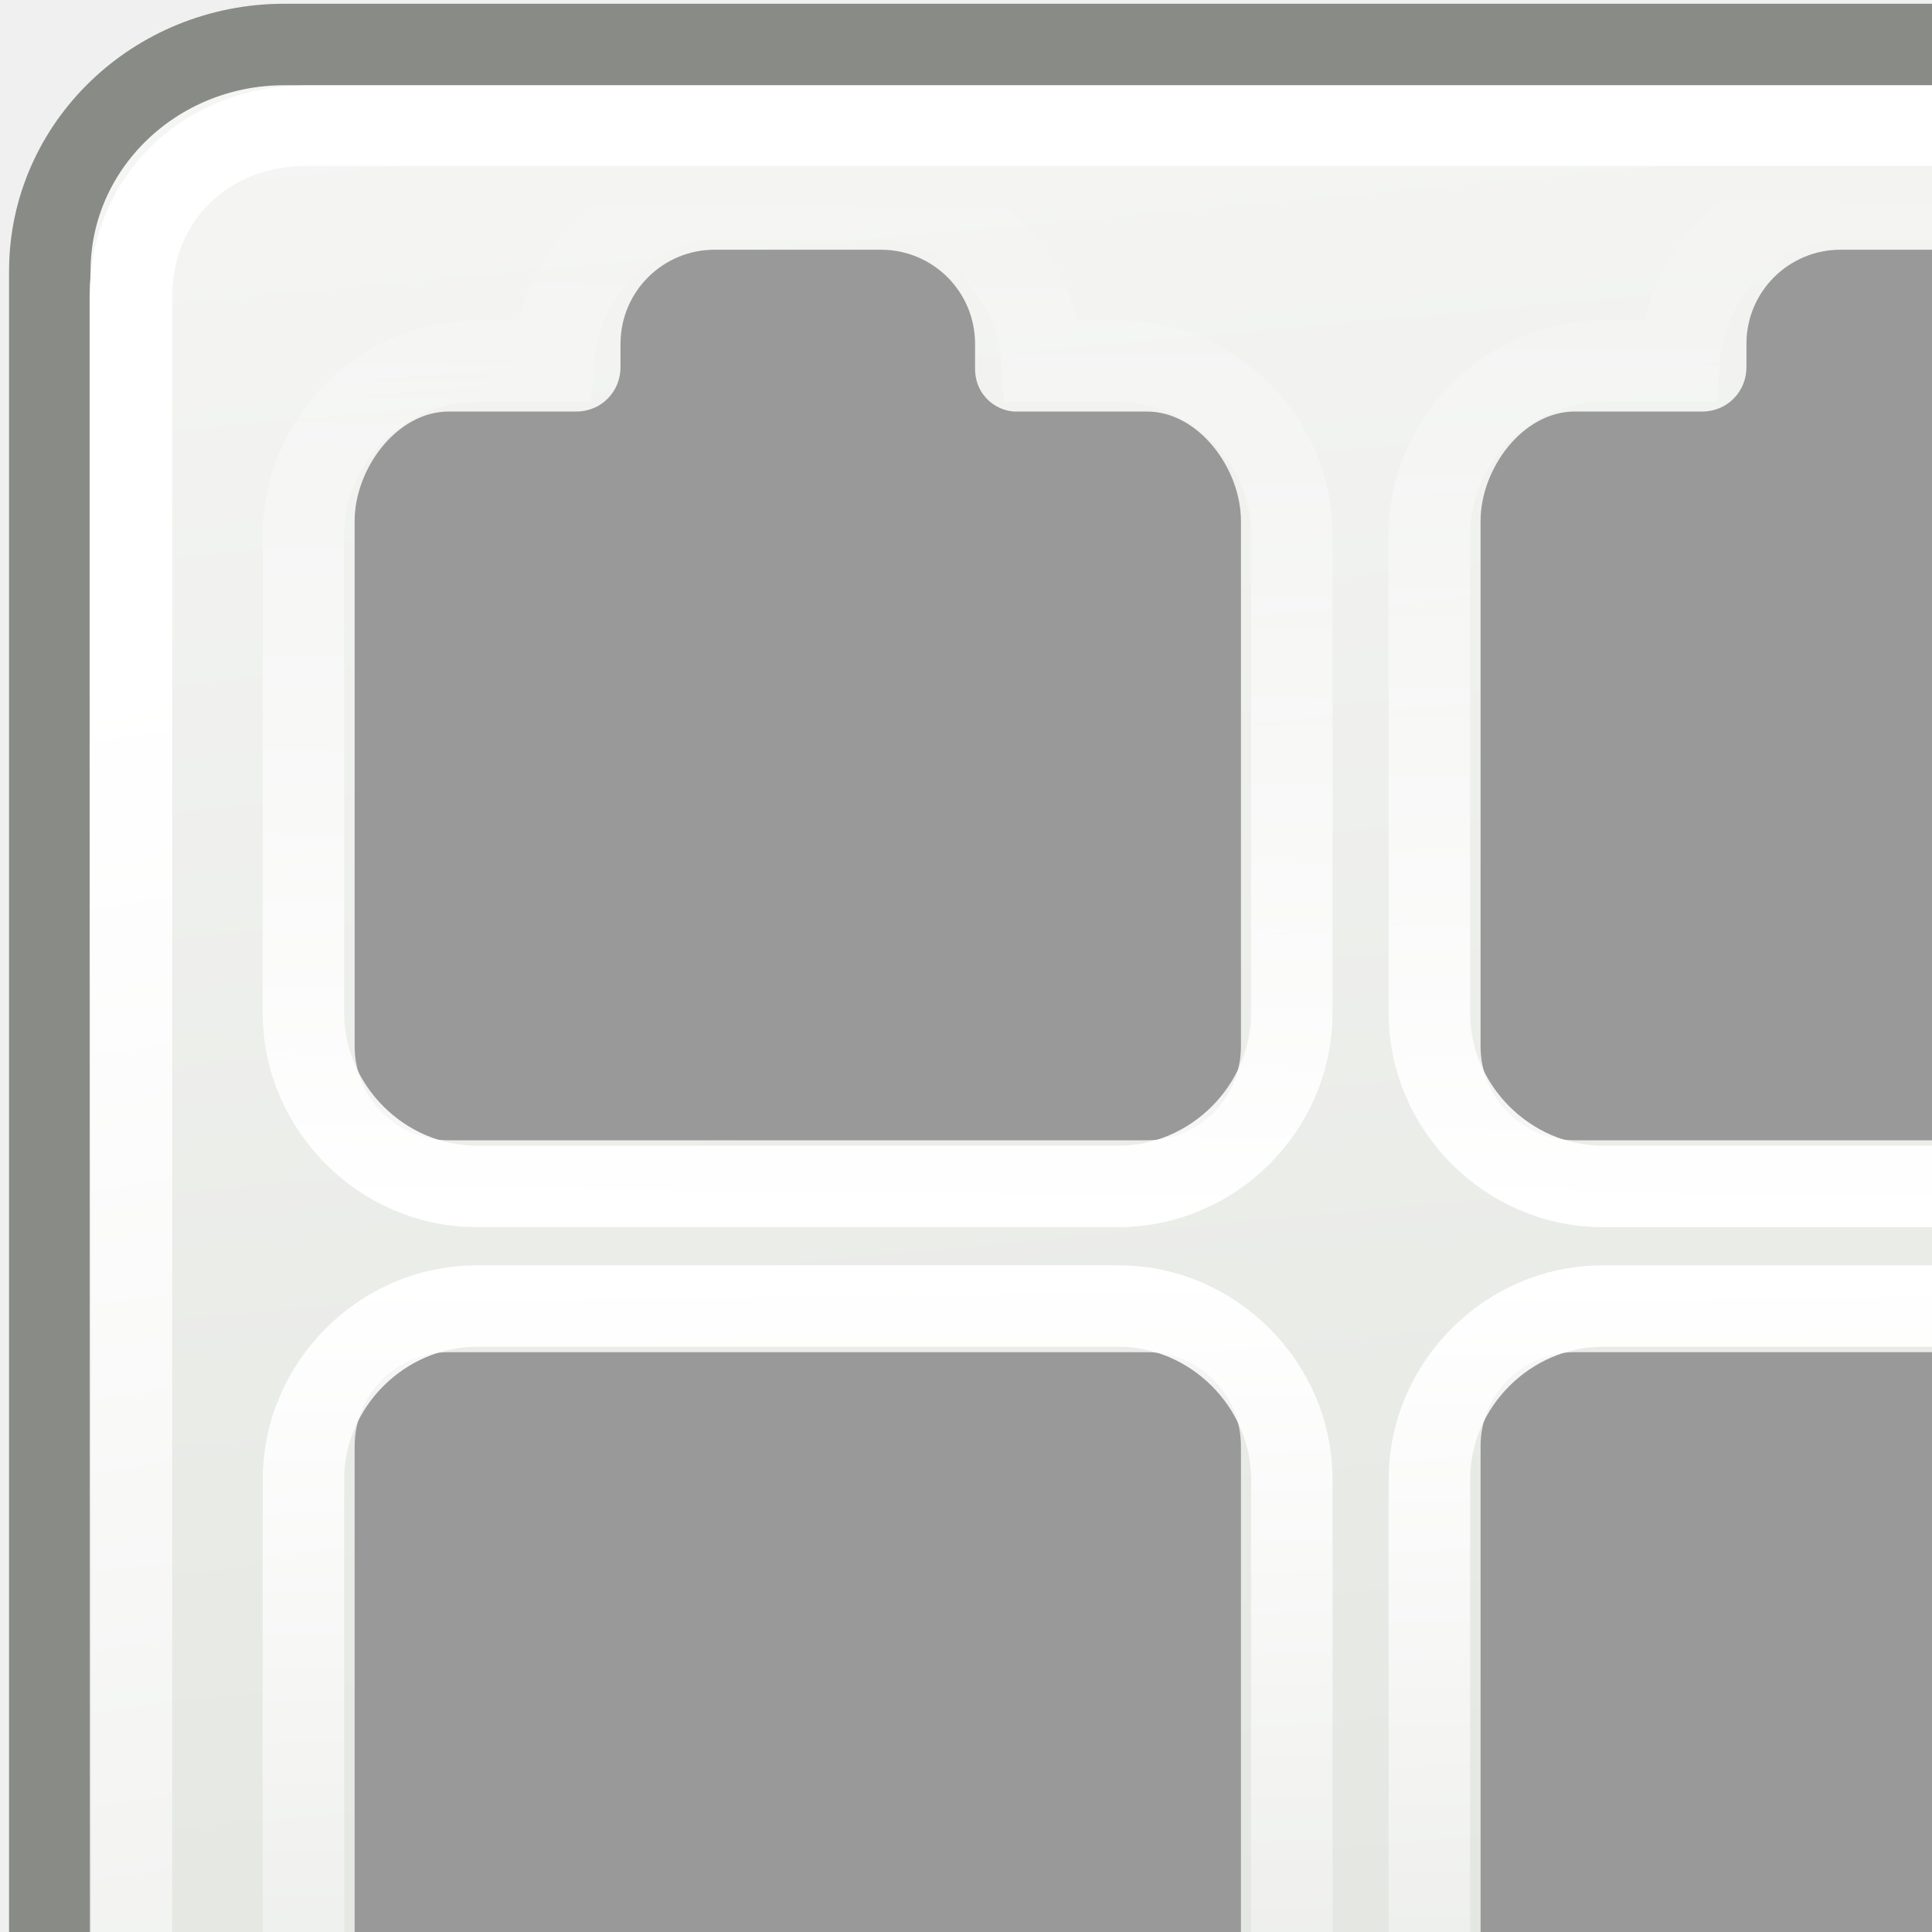
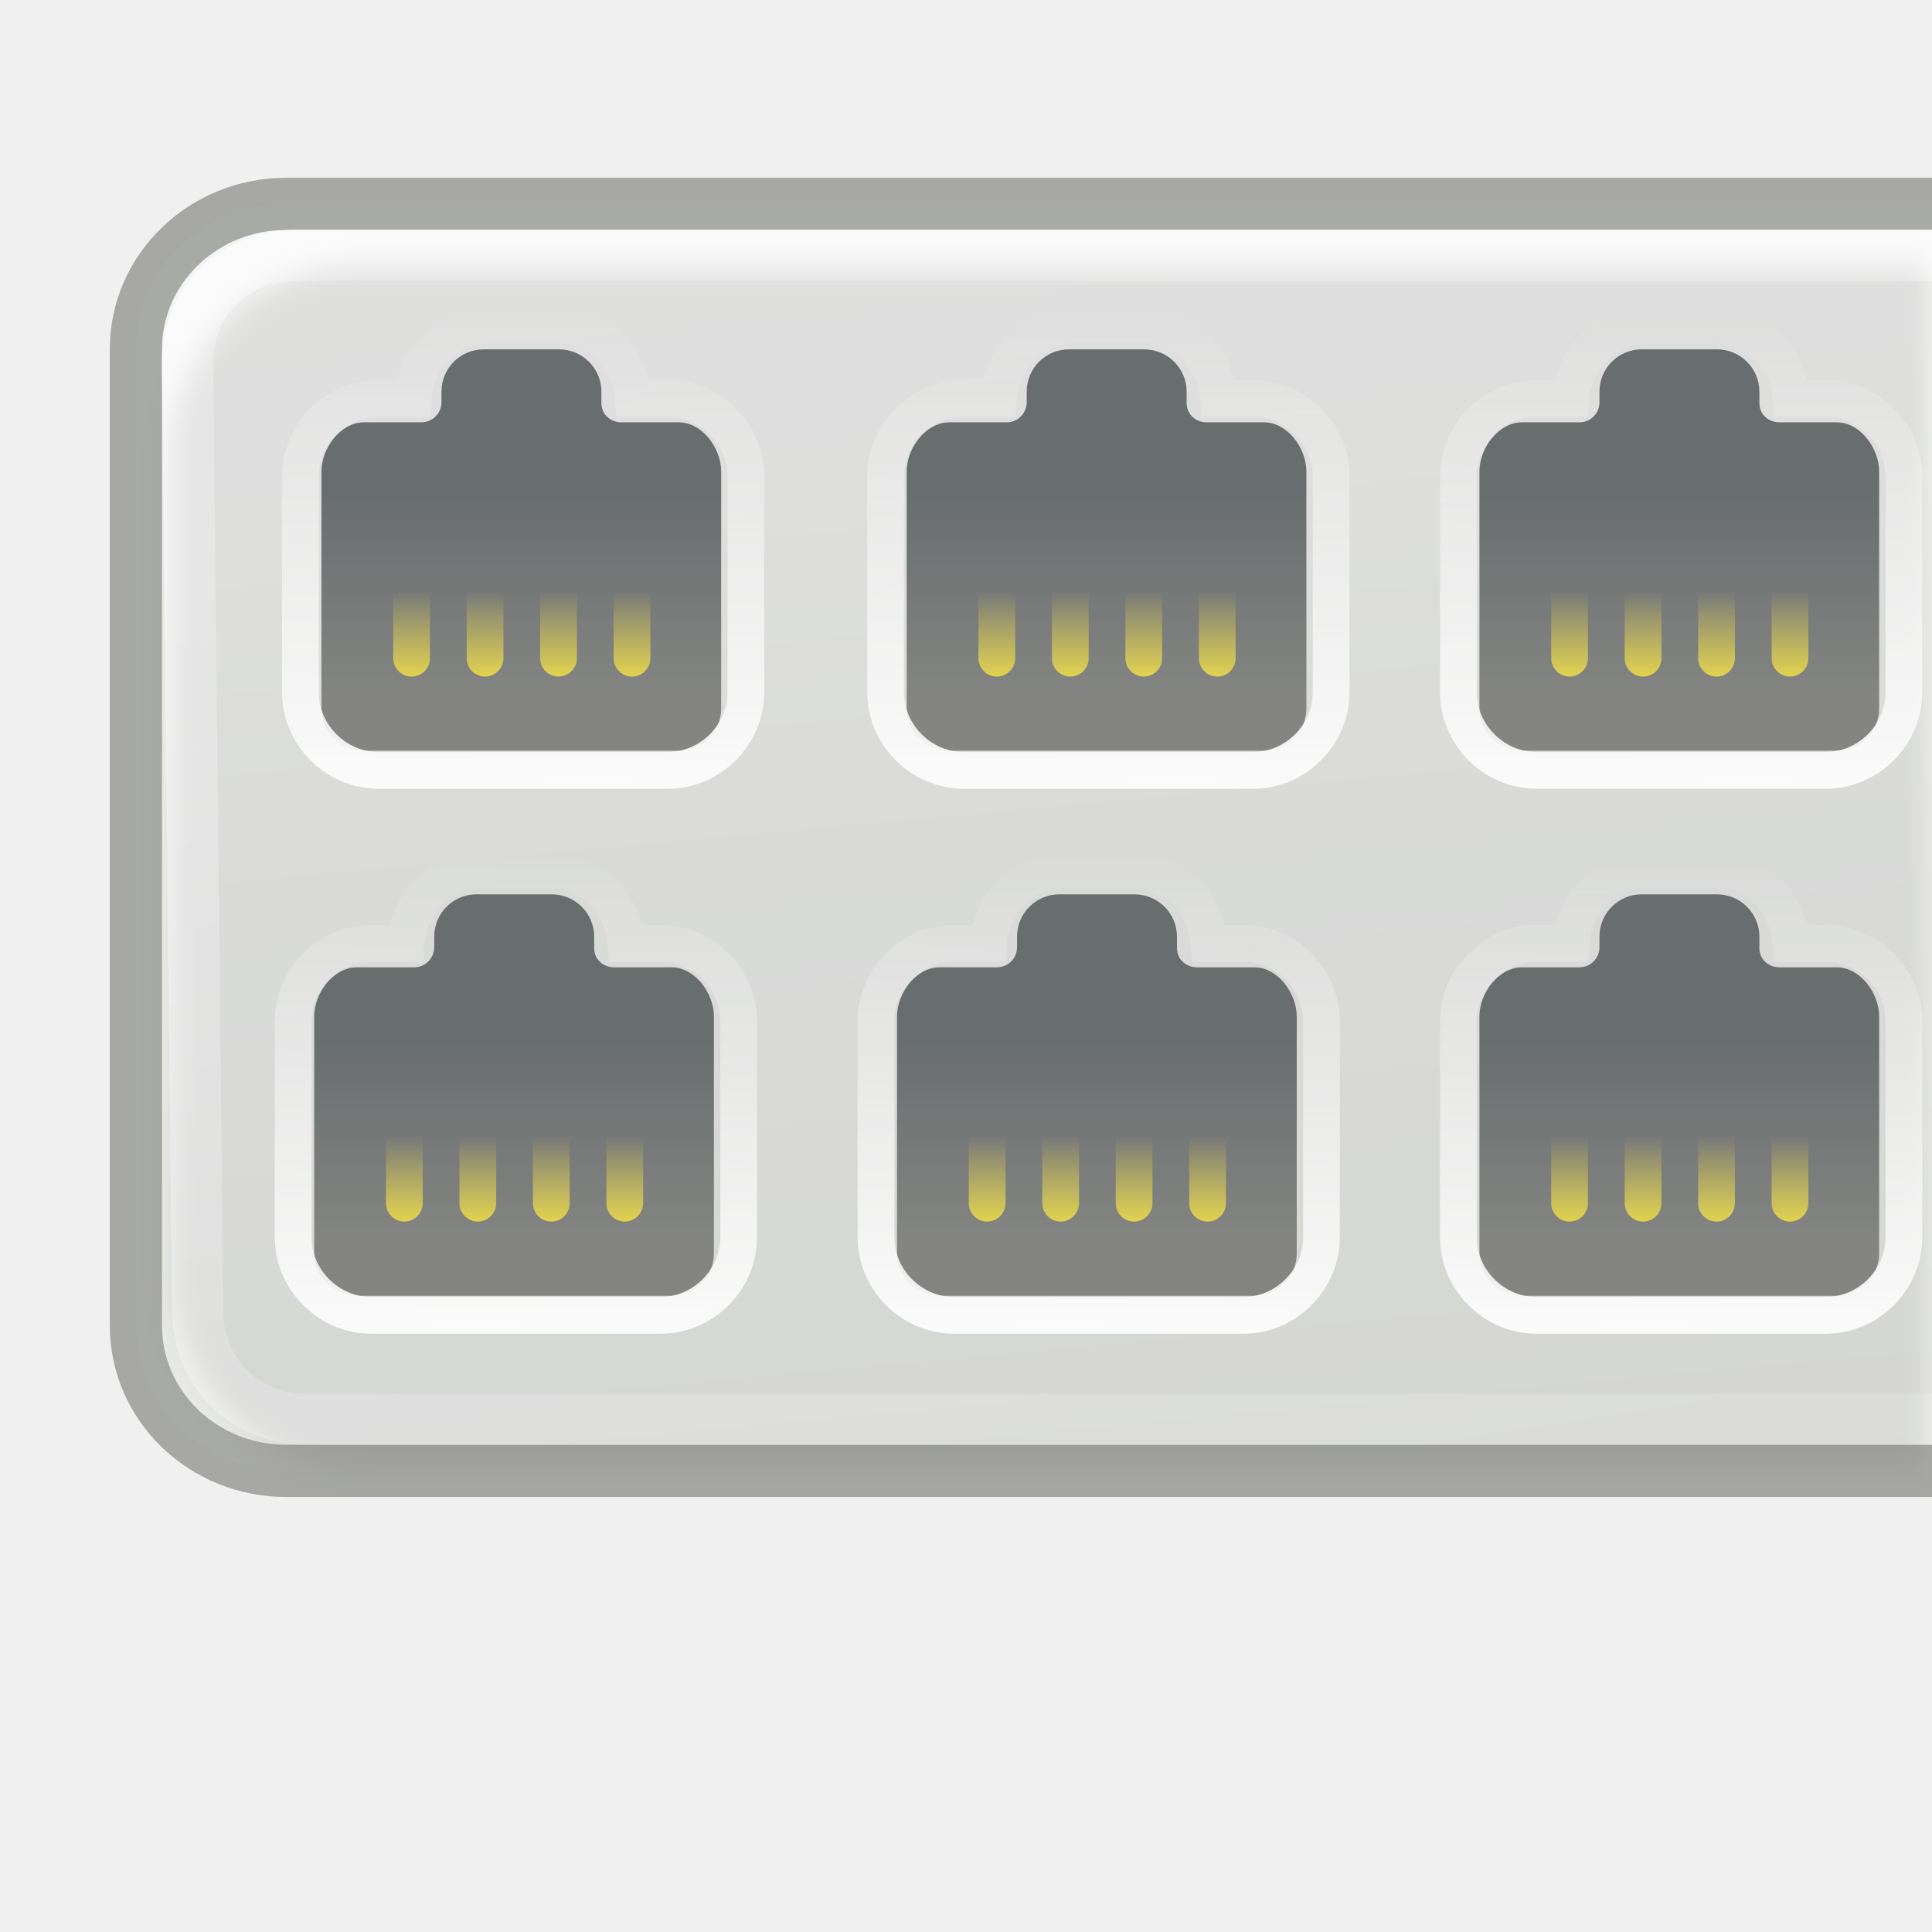
- <svg xmlns="http://www.w3.org/2000/svg" xmlns:xlink="http://www.w3.org/1999/xlink" width="32" height="32" viewBox="0 0 32 32">
+ <svg xmlns="http://www.w3.org/2000/svg" xmlns:xlink="http://www.w3.org/1999/xlink" width="32" height="32" version="1.1" viewBox="0 0 48 48">
  <defs>
-     <linearGradient id="c">
-       <stop stop-color="#fff" offset="0" />
-       <stop stop-color="#fff" stop-opacity="0" offset="1" />
-     </linearGradient>
-     <linearGradient id="a">
-       <stop stop-color="#edd400" offset="0" />
-       <stop stop-color="#edd400" stop-opacity="0" offset="1" />
-     </linearGradient>
    <linearGradient id="linearGradient7887" x1="-7.975" x2="-11.01" y1="25.36" y2="-6.568" gradientTransform="matrix(2 0 0 1.933 43.5 .5333)" gradientUnits="userSpaceOnUse">
      <stop stop-color="#d3d7cf" offset="0" />
      <stop stop-color="#fff" offset="1" />
    </linearGradient>
-     <linearGradient id="linearGradient7889" x1="-7.852" x2="-5.51" y1="3.755" y2="18.94" gradientUnits="userSpaceOnUse" xlink:href="#c" />
-     <linearGradient id="linearGradient7909" x1="28.88" x2="29" y1="29" y2="16" gradientTransform="translate(1,-7)" gradientUnits="userSpaceOnUse" xlink:href="#c" />
-     <linearGradient x1="30.31" x2="30.31" y1="27.31" y2="24.69" gradientUnits="userSpaceOnUse" xlink:href="#a" />
+     <linearGradient id="linearGradient7889" x1="-7.852" x2="-5.51" y1="3.755" y2="18.94" gradientTransform="matrix(2.077 0 0 2.072 43.52 -.6176)" gradientUnits="userSpaceOnUse">
+       <stop stop-color="#fff" offset="0" />
+       <stop stop-color="#fff" stop-opacity="0" offset="1" />
+     </linearGradient>
+     <linearGradient id="linearGradient5940">
+       <stop stop-color="#2e3436" offset="0" />
+       <stop stop-color="#555753" offset="1" />
+     </linearGradient>
+     <filter id="filter5386-6" x="-.017" y="-.028" width="1.034" height="1.056" color-interpolation-filters="sRGB">
+       <feGaussianBlur stdDeviation="0.263" />
+     </filter>
+     <linearGradient id="linearGradient4598">
+       <stop stop-color="#fff" offset="0" />
+       <stop stop-color="#fff" stop-opacity="0" offset="1" />
+     </linearGradient>
+     <radialGradient id="radialGradient7111" cx="207.4" cy="217.2" r="21.62" gradientTransform="matrix(-1.132 0 0 -1.178 71.13 628.9)" gradientUnits="userSpaceOnUse">
+       <stop stop-color="#e6e7e5" offset="0" />
+       <stop stop-color="#e6e7e5" stop-opacity="0" offset="1" />
+     </radialGradient>
+     <linearGradient id="linearGradient7422">
+       <stop stop-color="#edd400" offset="0" />
+       <stop stop-color="#edd400" stop-opacity="0" offset="1" />
+     </linearGradient>
+     <linearGradient id="linearGradient7907" x1="32.81" x2="32.81" y1="21" y2="26.2" gradientTransform="matrix(1.631,0,0,1.63,98.35,78.44)" gradientUnits="userSpaceOnUse" xlink:href="#linearGradient5940" />
+     <linearGradient id="linearGradient7909" x1="28.88" x2="29" y1="29" y2="16" gradientTransform="matrix(1.5,0,0,1.5,102.2,81.36)" gradientUnits="userSpaceOnUse" xlink:href="#linearGradient4598" />
+     <linearGradient id="linearGradient7919" x1="30.31" x2="30.31" y1="27.31" y2="24.69" gradientUnits="userSpaceOnUse" xlink:href="#linearGradient7422" />
  </defs>
-   <g transform="matrix(1.35 0 0 1.35 -18.75 -1.288)" enable-background="new">
-     <rect x="14.5" y="1.5" width="32" height="29" rx="2.877" ry="2.781" fill="url(#linearGradient7887)" fill-rule="evenodd" stroke="#888a85" stroke-dashoffset=".7" stroke-linecap="round" stroke-linejoin="round" stroke-opacity=".992" />
-     <path transform="matrix(2.143 0 0 2.087 44.43 -.6302)" d="m-12.5 1.498c-0.573 0-1.002 0.429-1.002 1.002v11c0 0.573 0.429 1.002 1.002 1.002h12c0.573 0 1.002-0.429 1.002-1.002v-11c0-0.573-0.429-1.002-1.002-1.002z" fill="none" stroke="url(#linearGradient7889)" stroke-dashoffset=".7" stroke-linecap="round" stroke-linejoin="round" stroke-opacity=".992" stroke-width=".473" />
-     <g transform="translate(-6.823 -6.052)">
-       <path d="m29.48 10.07c-0.639 0-1.155 0.516-1.155 1.154v0.288c0 0.293-0.229 0.543-0.544 0.543h-1.563c-0.639 0-1.155 0.704-1.155 1.342v6.445c0 0.638 0.516 1.154 1.155 1.154h8.564c0.639 0 1.155-0.516 1.155-1.154v-6.445c0-0.638-0.516-1.342-1.155-1.342h-1.563c-0.262 0.02-0.544-0.186-0.544-0.526v-0.305c0-0.638-0.516-1.154-1.155-1.154z" fill="#999" fill-rule="evenodd" />
-       <path d="m29.56 9.438c-1.109 0-1.984 0.908-2.062 2h-0.938c-1.159 0-2.125 0.965-2.125 2.125v5.874c0 1.16 0.966 2.125 2.125 2.125h7.876c1.159 0 2.125-0.965 2.125-2.125v-5.874c0-1.16-0.966-2.125-2.125-2.125h-0.938c-0.078-1.092-0.953-2-2.063-2z" fill="none" stroke="url(#linearGradient7909)" stroke-dashoffset=".7" stroke-linecap="round" />
-     </g>
-     <g transform="translate(6.991 -6.052)">
-       <path d="m29.48 10.07c-0.639 0-1.155 0.516-1.155 1.154v0.288c0 0.293-0.229 0.543-0.544 0.543h-1.563c-0.639 0-1.155 0.704-1.155 1.342v6.445c0 0.638 0.516 1.154 1.155 1.154h8.564c0.639 0 1.155-0.516 1.155-1.154v-6.445c0-0.638-0.516-1.342-1.155-1.342h-1.563c-0.262 0.02-0.544-0.186-0.544-0.526v-0.305c0-0.638-0.516-1.154-1.155-1.154z" fill="#999" fill-rule="evenodd" />
-       <path d="m29.56 9.438c-1.109 0-1.984 0.908-2.062 2h-0.938c-1.159 0-2.125 0.965-2.125 2.125v5.874c0 1.16 0.966 2.125 2.125 2.125h7.876c1.159 0 2.125-0.965 2.125-2.125v-5.874c0-1.16-0.966-2.125-2.125-2.125h-0.938c-0.078-1.092-0.953-2-2.063-2z" fill="none" stroke="url(#linearGradient7909)" stroke-dashoffset=".7" stroke-linecap="round" />
-     </g>
-     <g transform="matrix(1 0 0 -1 -6.823 38.54)">
-       <path d="m29.48 10.07c-0.639 0-1.155 0.516-1.155 1.154v0.288c0 0.293-0.229 0.543-0.544 0.543h-1.563c-0.639 0-1.155 0.704-1.155 1.342v6.445c0 0.638 0.516 1.154 1.155 1.154h8.564c0.639 0 1.155-0.516 1.155-1.154v-6.445c0-0.638-0.516-1.342-1.155-1.342h-1.563c-0.262 0.02-0.544-0.186-0.544-0.526v-0.305c0-0.638-0.516-1.154-1.155-1.154z" fill="#999" fill-rule="evenodd" />
-       <path d="m29.56 9.438c-1.109 0-1.984 0.908-2.062 2h-0.938c-1.159 0-2.125 0.965-2.125 2.125v5.874c0 1.16 0.966 2.125 2.125 2.125h7.876c1.159 0 2.125-0.965 2.125-2.125v-5.874c0-1.16-0.966-2.125-2.125-2.125h-0.938c-0.078-1.092-0.953-2-2.063-2z" fill="none" stroke="url(#linearGradient7909)" stroke-dashoffset=".7" stroke-linecap="round" />
-     </g>
-     <g transform="matrix(1 0 0 -1 6.991 38.54)">
-       <path d="m29.48 10.07c-0.639 0-1.155 0.516-1.155 1.154v0.288c0 0.293-0.229 0.543-0.544 0.543h-1.563c-0.639 0-1.155 0.704-1.155 1.342v6.445c0 0.638 0.516 1.154 1.155 1.154h8.564c0.639 0 1.155-0.516 1.155-1.154v-6.445c0-0.638-0.516-1.342-1.155-1.342h-1.563c-0.262 0.02-0.544-0.186-0.544-0.526v-0.305c0-0.638-0.516-1.154-1.155-1.154z" fill="#999" fill-rule="evenodd" />
-       <path d="m29.56 9.438c-1.109 0-1.984 0.908-2.062 2h-0.938c-1.159 0-2.125 0.965-2.125 2.125v5.874c0 1.16 0.966 2.125 2.125 2.125h7.876c1.159 0 2.125-0.965 2.125-2.125v-5.874c0-1.16-0.966-2.125-2.125-2.125h-0.938c-0.078-1.092-0.953-2-2.063-2z" fill="none" stroke="url(#linearGradient7909)" stroke-dashoffset=".7" stroke-linecap="round" />
+   <clipPath id="b">
+     <rect x="68.78" y="-.093" width="58.26" height="58.26" rx="2.648" />
+   </clipPath>
+   <filter id="c" x="-.021" y="-.021" width="1.042" height="1.042" color-interpolation-filters="sRGB">
+     <feGaussianBlur stdDeviation=".283" />
+   </filter>
+   <clipPath id="h">
+     <path d="m-6.562 24.53c-0.388 0-0.692 0.219-0.906 0.469l-0.031-0.03-0.031 0.06-0.344 0.313-4.25 1.218c-0.03 0-0.06 0.02-0.09 0.03-0.549 0.274-0.902 0.554-1.094 0.937-0.192 0.384-0.116 0.867 0.125 1.156 0.329 0.394 0.858 0.553 1.407 0.657l-0.407 0.437c-0.06 0.05-0.1 0.116-0.125 0.188-0.03 0.121-0.07 0.316-0.125 0.5-0.02 0.04-0.03 0.08-0.03 0.125v6.656c0 0.299 0.113 0.582 0.313 0.813 0.199 0.23 0.511 0.406 0.875 0.406h7.843c0.324 0 0.657-0.116 0.906-0.375l4.651-4.81c0.226-0.235 0.344-0.539 0.344-0.875v-6.625c0-0.335-0.118-0.64-0.344-0.875-0.223-0.229-0.55-0.375-0.874-0.375z" />
+   </clipPath>
+   <filter id="i" x="-.038" y="-.044" width="1.077" height="1.087" color-interpolation-filters="sRGB">
+     <feGaussianBlur stdDeviation=".149" />
+   </filter>
+   <filter id="p" x="-.02" y="-.024" width="1.04" height="1.047" color-interpolation-filters="sRGB">
+     <feGaussianBlur stdDeviation=".071" />
+   </filter>
+   <filter id="x" x="-.036" y="-.042" width="1.071" height="1.083" color-interpolation-filters="sRGB">
+     <feGaussianBlur stdDeviation=".167" />
+   </filter>
+   <clipPath id="A">
+     <path d="m-95.3 143.8s-4.189 3.27-8.1 6.5c-1.95 1.62-3.69 3.22-4.72 4.78-0.51 0.78-0.98 1.62-0.65 2.78 0.16 0.58 0.61 1.12 1.09 1.41 0.48 0.28 0.96 0.4 1.5 0.47 2.13 0.24 4.73-0.4 7.849-1.28 3.113-0.89 6.669-2.09 10.25-3.25 3.581-1.17 7.196-2.31 10.34-3 3.147-0.7 5.835-0.89 7.375-0.5 0.729 0.18 0.745 0.3 0.75 0.31 0 0 0.06 0.33-0.219 0.94-0.567 1.2-2.245 3.11-4.187 4.93-3.885 3.64-8.844 7.13-8.844 7.13l1.75 2.44s5.041-3.52 9.156-7.38c2.058-1.93 3.879-3.89 4.813-5.87 0.466-1 0.776-2.12 0.343-3.25-0.433-1.14-1.541-1.87-2.812-2.19-2.46-0.62-5.444-0.21-8.781 0.53-3.337 0.73-7.019 1.85-10.62 3.03-3.607 1.18-7.129 2.4-10.12 3.25-2.913 0.83-5.293 1.22-6.473 1.13 0.62-0.95 2.3-2.56 4.16-4.1 3.721-3.08 7.969-6.37 7.969-6.37z" />
+   </clipPath>
+   <mask id="B" maskUnits="userSpaceOnUse">
+     <rect x="-115.6" y="147" width="51.28" height="17.34" rx=".666" fill="url(#C)" fill-rule="evenodd" stroke-width="2" />
+   </mask>
+   <linearGradient id="C" x1="-112.3" x2="-112.3" y1="148.9" y2="164.5" gradientUnits="userSpaceOnUse">
+     <stop offset="0" />
+     <stop stop-color="#fff" offset=".218" />
+     <stop stop-color="#fff" offset=".766" />
+     <stop offset="1" />
+   </linearGradient>
+   <filter id="D" x="-.013" y="-.05" width="1.026" height="1.099" color-interpolation-filters="sRGB">
+     <feGaussianBlur stdDeviation="0.001 0.244" />
+   </filter>
+   <filter id="H" x="-.395" y="-.574" width="1.79" height="2.147" color-interpolation-filters="sRGB">
+     <feGaussianBlur stdDeviation="2.895" />
+   </filter>
+   <g transform="matrix(1.5 0 0 1.5 -376 -165.1)" display="none">
+     <g fill="#eeeeec" stroke-width="2">
+       <rect x="296" y="50" width="48" height="48" />
+       <rect x="303" y="126" width="32" height="32" />
+       <rect x="303" y="177" width="22" height="22" />
+       <rect x="303" y="219" width="16" height="16" />
+     </g>
+     <text id="context" x="20.971" y="21.514" fill="#000000" font-family="'Bitstream Vera Sans'" style="line-height:0%" xml:space="preserve">
+       <tspan x="20.971" y="21.514" font-size="18.3px" style="line-height:1.25">actions</tspan>
+     </text>
+     <text id="icon-name" x="191.971" y="21.514" fill="#000000" font-family="'Droid Sans'" font-weight="bold" style="line-height:0%" xml:space="preserve">
+       <tspan x="191.971" y="21.514" font-size="18.3px" style="line-height:1.25">insert-text</tspan>
+     </text>
+   </g>
+   <g transform="matrix(1.5 0 0 1.5 -517.5 70.79)" display="none">
+     <g stroke-width="2">
+       <rect x="296" y="50" width="48" height="48" fill="#eeeeec" />
+       <rect x="303" y="126" width="32" height="32" fill="#eeeeec" />
+       <rect x="302" y="176" width="24" height="24" fill="#fff" />
+       <rect x="303" y="177" width="22" height="22" fill="#eeeeec" />
+       <rect x="303" y="219" width="16" height="16" fill="#eeeeec" />
+     </g>
+     <text x="20.971" y="21.514" fill="#000000" font-family="Cantarell" font-weight="500" style="line-height:0%" xml:space="preserve">
+       <tspan x="20.971" y="21.514" font-size="18.3px" style="line-height:1.25">status</tspan>
+     </text>
+     <text x="122.971" y="21.514" fill="#000000" font-family="Cantarell" font-weight="bold" style="line-height:0%" xml:space="preserve">
+       <tspan x="122.971" y="21.514" font-size="18.3px" style="line-height:1.25">network-wired-disconnected</tspan>
+     </text>
+     <rect x="18" y="35" width="256" height="256" fill="#eeeeec" stroke-width="2" />
+   </g>
+   <path d="m26.98-40.16s-23.92 16.46-15.49 17.43-18.27 10.15-7.896 12.74" fill="none" opacity=".19" stroke-opacity="0" stroke-width="1.297" />
+   <g transform="matrix(1.5 0 0 1.5 -377.1 -161)" display="none">
+     <g fill="#eeeeec" stroke-width="2">
+       <rect x="296" y="50" width="48" height="48" />
+       <rect x="303" y="126" width="32" height="32" />
+       <rect x="303" y="177" width="22" height="22" />
+       <rect x="303" y="219" width="16" height="16" />
+     </g>
+     <text x="20.971" y="21.514" fill="#000000" font-family="'Bitstream Vera Sans'" style="line-height:0%" xml:space="preserve">
+       <tspan x="20.971" y="21.514" font-size="18.3px" style="line-height:1.25">actions</tspan>
+     </text>
+     <text x="191.971" y="21.514" fill="#000000" font-family="'Droid Sans'" font-weight="bold" style="line-height:0%" xml:space="preserve">
+       <tspan x="191.971" y="21.514" font-size="18.3px" style="line-height:1.25">insert-text</tspan>
+     </text>
+   </g>
+   <g transform="matrix(1.5 0 0 1.5 -315.4 -126)" display="none">
+     <g fill="#eeeeec" stroke-width="2">
+       <rect x="296" y="50" width="48" height="48" />
+       <rect x="303" y="126" width="32" height="32" />
+       <rect x="303" y="177" width="22" height="22" />
+       <rect x="303" y="219" width="16" height="16" />
+     </g>
+     <text x="20.971" y="21.514" fill="#000000" font-family="'Bitstream Vera Sans'" style="line-height:0%" xml:space="preserve">
+       <tspan x="20.971" y="21.514" font-size="18.3px" style="line-height:1.25">actions</tspan>
+     </text>
+     <text x="191.971" y="21.514" fill="#000000" font-family="'Droid Sans'" font-weight="bold" style="line-height:0%" xml:space="preserve">
+       <tspan x="191.971" y="21.514" font-size="18.3px" style="line-height:1.25">insert-text</tspan>
+     </text>
+   </g>
+   <g transform="matrix(1.5 0 0 1.5 -282.7 55.87)" display="none">
+     <g stroke-width="2">
+       <rect x="296" y="50" width="48" height="48" fill="#eeeeec" />
+       <rect x="303" y="126" width="32" height="32" fill="#eeeeec" />
+       <rect x="302" y="176" width="24" height="24" fill="#fff" />
+       <rect x="303" y="177" width="22" height="22" fill="#eeeeec" />
+       <rect x="303" y="219" width="16" height="16" fill="#eeeeec" />
+     </g>
+     <text x="20.971" y="21.514" fill="#000000" font-family="Cantarell" font-weight="500" style="line-height:0%" xml:space="preserve">
+       <tspan x="20.971" y="21.514" font-size="18.3px" style="line-height:1.25">status</tspan>
+     </text>
+     <text x="122.971" y="21.514" fill="#000000" font-family="Cantarell" font-weight="bold" style="line-height:0%" xml:space="preserve">
+       <tspan x="122.971" y="21.514" font-size="18.3px" style="line-height:1.25">network-wired-disconnected</tspan>
+     </text>
+     <rect x="18" y="35" width="256" height="256" fill="#eeeeec" stroke-width="2" />
+   </g>
+   <path d="m-124.4 345.2c-18.02 10.98-51.46 28.06-65.04 55.75 19.96-24.48 42.58-38.84 65.04-55.75z" fill="url(#radialGradient7111)" fill-rule="evenodd" opacity=".527" stroke-width="0" />
+   <path d="m168.9 148.9h7.5-4.5z" fill="#fff" fill-rule="evenodd" stroke-width="1.5" />
+   <g opacity=".7">
+     <g transform="matrix(1.297 0 0 1.297 -15.43 3.12)" enable-background="new">
+       <rect x="14.5" y="1.5" width="38.5" height="24.27" rx="2.877" ry="2.781" fill="url(#linearGradient7887)" fill-rule="evenodd" stroke="#888a85" stroke-dashoffset=".7" stroke-linecap="round" stroke-linejoin="round" stroke-opacity=".992" />
+       <path d="m17.57 2.487c-1.19 0-2.093 0.889-2.081 2.076l0.195 18.14c0.01 1.188 0.891 2.077 2.081 2.077h32.19c1.19 0 2.093-0.889 2.081-2.077l-0.195-18.14c-0.013-1.187-0.891-2.076-2.08-2.076z" fill="none" stroke="url(#linearGradient7889)" stroke-dashoffset=".7" stroke-linecap="round" stroke-linejoin="round" stroke-opacity=".992" stroke-width=".981" />
+       <rect transform="matrix(1.016 0 0 1.016 -.49 -.2715)" x="15.38" y="2.875" width="37.27" height="22.76" rx="3.723" ry="3.723" fill-rule="evenodd" filter="url(#filter5386-6)" opacity=".12" />
+     </g>
+     <g transform="matrix(.6085 0 0 .6085 -25.28 -8.09)">
+       <g transform="translate(-60.1,-57.19)">
+         <path d="m144.9 107c-0.96 0-1.73 0.77-1.73 1.73v0.43c0 0.44-0.35 0.82-0.82 0.82h-2.34c-0.96 0-1.74 1.05-1.74 2.01v9.67c0 0.96 0.78 1.73 1.74 1.73h12.85c0.95 0 1.73-0.78 1.73-1.73v-9.67c0-0.96-0.78-2.01-1.73-2.01h-2.35c-0.39 0-0.81-0.28-0.81-0.79v-0.46c0-0.96-0.78-1.73-1.74-1.73z" fill="url(#linearGradient7907)" fill-rule="evenodd" stroke-width="1.5" />
+         <path d="m145.1 106c-1.66 0-2.98 1.36-3.09 3h-1.41c-1.74 0-3.19 1.45-3.19 3.19v8.81c0 1.74 1.45 3.19 3.19 3.19h11.81c1.74 0 3.19-1.45 3.19-3.19v-8.81c0-1.74-1.45-3.19-3.19-3.19h-1.41c-0.11-1.64-1.43-3-3.09-3z" fill="none" stroke="url(#linearGradient7909)" stroke-dashoffset=".7" stroke-linecap="round" stroke-width="1.5" />
+         <g transform="matrix(1.5,0,0,1.5,102.2,79.86)" fill="none" stroke="url(#linearGradient7919)" stroke-linecap="round" stroke-width="1px">
+           <path d="m26.5 26.5v-2" />
+           <path d="m28.5 26.5v-2" />
+           <path d="m30.5 26.5v-2" />
+           <path d="m32.5 26.5v-2" />
+         </g>
+       </g>
+     </g>
+     <g transform="matrix(.6085 0 0 .6085 -25.04 -21.63)">
+       <g transform="translate(-60.1,-57.19)">
+         <path d="m144.9 107c-0.96 0-1.73 0.77-1.73 1.73v0.43c0 0.44-0.35 0.82-0.82 0.82h-2.34c-0.96 0-1.74 1.05-1.74 2.01v9.67c0 0.96 0.78 1.73 1.74 1.73h12.85c0.95 0 1.73-0.78 1.73-1.73v-9.67c0-0.96-0.78-2.01-1.73-2.01h-2.35c-0.39 0-0.81-0.28-0.81-0.79v-0.46c0-0.96-0.78-1.73-1.74-1.73z" fill="url(#linearGradient7907)" fill-rule="evenodd" stroke-width="1.5" />
+         <path d="m145.1 106c-1.66 0-2.98 1.36-3.09 3h-1.41c-1.74 0-3.19 1.45-3.19 3.19v8.81c0 1.74 1.45 3.19 3.19 3.19h11.81c1.74 0 3.19-1.45 3.19-3.19v-8.81c0-1.74-1.45-3.19-3.19-3.19h-1.41c-0.11-1.64-1.43-3-3.09-3z" fill="none" stroke="url(#linearGradient7909)" stroke-dashoffset=".7" stroke-linecap="round" stroke-width="1.5" />
+         <g transform="matrix(1.5,0,0,1.5,102.2,79.86)" fill="none" stroke="url(#linearGradient7919)" stroke-linecap="round" stroke-width="1px">
+           <path d="m26.5 26.5v-2" />
+           <path d="m28.5 26.5v-2" />
+           <path d="m30.5 26.5v-2" />
+           <path d="m32.5 26.5v-2" />
+         </g>
+       </g>
+     </g>
+     <g transform="matrix(.6085 0 0 .6085 -10.81 -21.63)">
+       <g transform="translate(-60.1,-57.19)">
+         <path d="m144.9 107c-0.96 0-1.73 0.77-1.73 1.73v0.43c0 0.44-0.35 0.82-0.82 0.82h-2.34c-0.96 0-1.74 1.05-1.74 2.01v9.67c0 0.96 0.78 1.73 1.74 1.73h12.85c0.95 0 1.73-0.78 1.73-1.73v-9.67c0-0.96-0.78-2.01-1.73-2.01h-2.35c-0.39 0-0.81-0.28-0.81-0.79v-0.46c0-0.96-0.78-1.73-1.74-1.73z" fill="url(#linearGradient7907)" fill-rule="evenodd" stroke-width="1.5" />
+         <path d="m145.1 106c-1.66 0-2.98 1.36-3.09 3h-1.41c-1.74 0-3.19 1.45-3.19 3.19v8.81c0 1.74 1.45 3.19 3.19 3.19h11.81c1.74 0 3.19-1.45 3.19-3.19v-8.81c0-1.74-1.45-3.19-3.19-3.19h-1.41c-0.11-1.64-1.43-3-3.09-3z" fill="none" stroke="url(#linearGradient7909)" stroke-dashoffset=".7" stroke-linecap="round" stroke-width="1.5" />
+         <g transform="matrix(1.5,0,0,1.5,102.2,79.86)" fill="none" stroke="url(#linearGradient7919)" stroke-linecap="round" stroke-width="1px">
+           <path d="m26.5 26.5v-2" />
+           <path d="m28.5 26.5v-2" />
+           <path d="m30.5 26.5v-2" />
+           <path d="m32.5 26.5v-2" />
+         </g>
+       </g>
+     </g>
+     <g transform="matrix(.6085 0 0 .6085 -39.58 -21.63)">
+       <g transform="translate(-60.1,-57.19)">
+         <path d="m144.9 107c-0.96 0-1.73 0.77-1.73 1.73v0.43c0 0.44-0.35 0.82-0.82 0.82h-2.34c-0.96 0-1.74 1.05-1.74 2.01v9.67c0 0.96 0.78 1.73 1.74 1.73h12.85c0.95 0 1.73-0.78 1.73-1.73v-9.67c0-0.96-0.78-2.01-1.73-2.01h-2.35c-0.39 0-0.81-0.28-0.81-0.79v-0.46c0-0.96-0.78-1.73-1.74-1.73z" fill="url(#linearGradient7907)" fill-rule="evenodd" stroke-width="1.5" />
+         <path d="m145.1 106c-1.66 0-2.98 1.36-3.09 3h-1.41c-1.74 0-3.19 1.45-3.19 3.19v8.81c0 1.74 1.45 3.19 3.19 3.19h11.81c1.74 0 3.19-1.45 3.19-3.19v-8.81c0-1.74-1.45-3.19-3.19-3.19h-1.41c-0.11-1.64-1.43-3-3.09-3z" fill="none" stroke="url(#linearGradient7909)" stroke-dashoffset=".7" stroke-linecap="round" stroke-width="1.5" />
+         <g transform="matrix(1.5,0,0,1.5,102.2,79.86)" fill="none" stroke="url(#linearGradient7919)" stroke-linecap="round" stroke-width="1px">
+           <path d="m26.5 26.5v-2" />
+           <path d="m28.5 26.5v-2" />
+           <path d="m30.5 26.5v-2" />
+           <path d="m32.5 26.5v-2" />
+         </g>
+       </g>
+     </g>
+     <g transform="matrix(.6085 0 0 .6085 -39.76 -8.09)">
+       <g transform="translate(-60.1,-57.19)">
+         <path d="m144.9 107c-0.96 0-1.73 0.77-1.73 1.73v0.43c0 0.44-0.35 0.82-0.82 0.82h-2.34c-0.96 0-1.74 1.05-1.74 2.01v9.67c0 0.96 0.78 1.73 1.74 1.73h12.85c0.95 0 1.73-0.78 1.73-1.73v-9.67c0-0.96-0.78-2.01-1.73-2.01h-2.35c-0.39 0-0.81-0.28-0.81-0.79v-0.46c0-0.96-0.78-1.73-1.74-1.73z" fill="url(#linearGradient7907)" fill-rule="evenodd" stroke-width="1.5" />
+         <path d="m145.1 106c-1.66 0-2.98 1.36-3.09 3h-1.41c-1.74 0-3.19 1.45-3.19 3.19v8.81c0 1.74 1.45 3.19 3.19 3.19h11.81c1.74 0 3.19-1.45 3.19-3.19v-8.81c0-1.74-1.45-3.19-3.19-3.19h-1.41c-0.11-1.64-1.43-3-3.09-3z" fill="none" stroke="url(#linearGradient7909)" stroke-dashoffset=".7" stroke-linecap="round" stroke-width="1.5" />
+         <g transform="matrix(1.5,0,0,1.5,102.2,79.86)" fill="none" stroke="url(#linearGradient7919)" stroke-linecap="round" stroke-width="1px">
+           <path d="m26.5 26.5v-2" />
+           <path d="m28.5 26.5v-2" />
+           <path d="m30.5 26.5v-2" />
+           <path d="m32.5 26.5v-2" />
+         </g>
+       </g>
+     </g>
+     <g transform="matrix(.6085 0 0 .6085 -10.81 -8.09)">
+       <g transform="translate(-60.1,-57.19)">
+         <path d="m144.9 107c-0.96 0-1.73 0.77-1.73 1.73v0.43c0 0.44-0.35 0.82-0.82 0.82h-2.34c-0.96 0-1.74 1.05-1.74 2.01v9.67c0 0.96 0.78 1.73 1.74 1.73h12.85c0.95 0 1.73-0.78 1.73-1.73v-9.67c0-0.96-0.78-2.01-1.73-2.01h-2.35c-0.39 0-0.81-0.28-0.81-0.79v-0.46c0-0.96-0.78-1.73-1.74-1.73z" fill="url(#linearGradient7907)" fill-rule="evenodd" stroke-width="1.5" />
+         <path d="m145.1 106c-1.66 0-2.98 1.36-3.09 3h-1.41c-1.74 0-3.19 1.45-3.19 3.19v8.81c0 1.74 1.45 3.19 3.19 3.19h11.81c1.74 0 3.19-1.45 3.19-3.19v-8.81c0-1.74-1.45-3.19-3.19-3.19h-1.41c-0.11-1.64-1.43-3-3.09-3z" fill="none" stroke="url(#linearGradient7909)" stroke-dashoffset=".7" stroke-linecap="round" stroke-width="1.5" />
+         <g transform="matrix(1.5,0,0,1.5,102.2,79.86)" fill="none" stroke="url(#linearGradient7919)" stroke-linecap="round" stroke-width="1px">
+           <path d="m26.5 26.5v-2" />
+           <path d="m28.5 26.5v-2" />
+           <path d="m30.5 26.5v-2" />
+           <path d="m32.5 26.5v-2" />
+         </g>
+       </g>
    </g>
  </g>
</svg>
